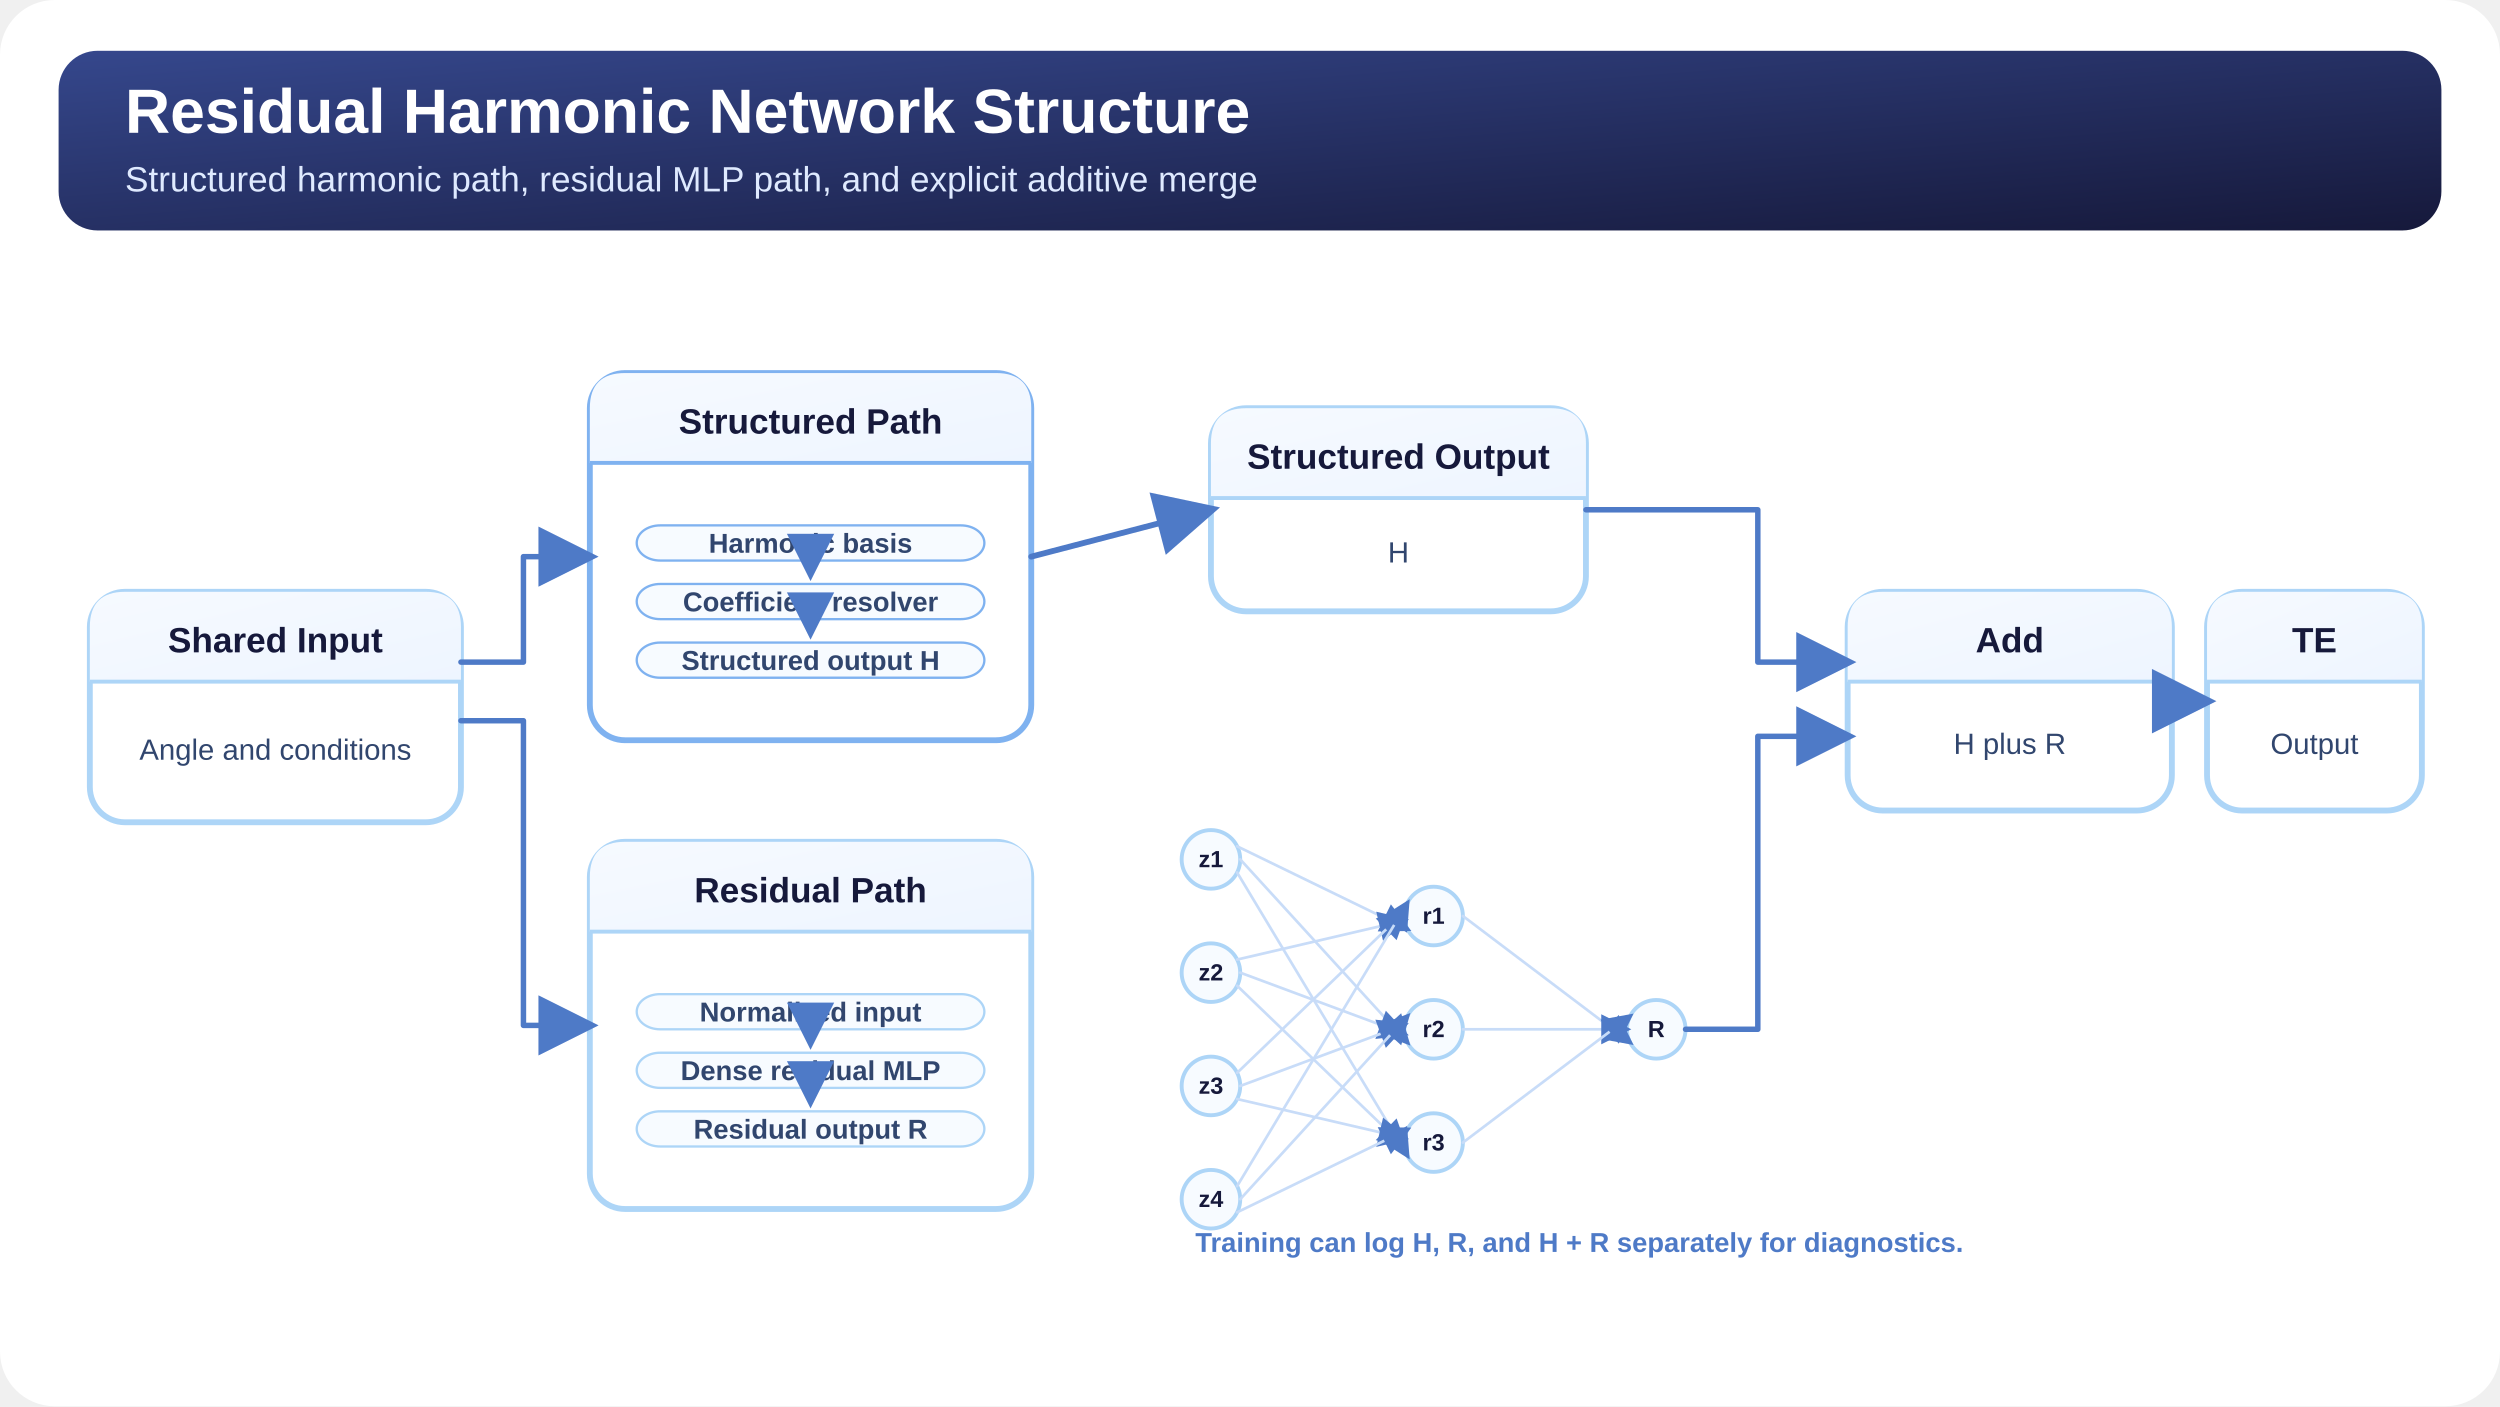
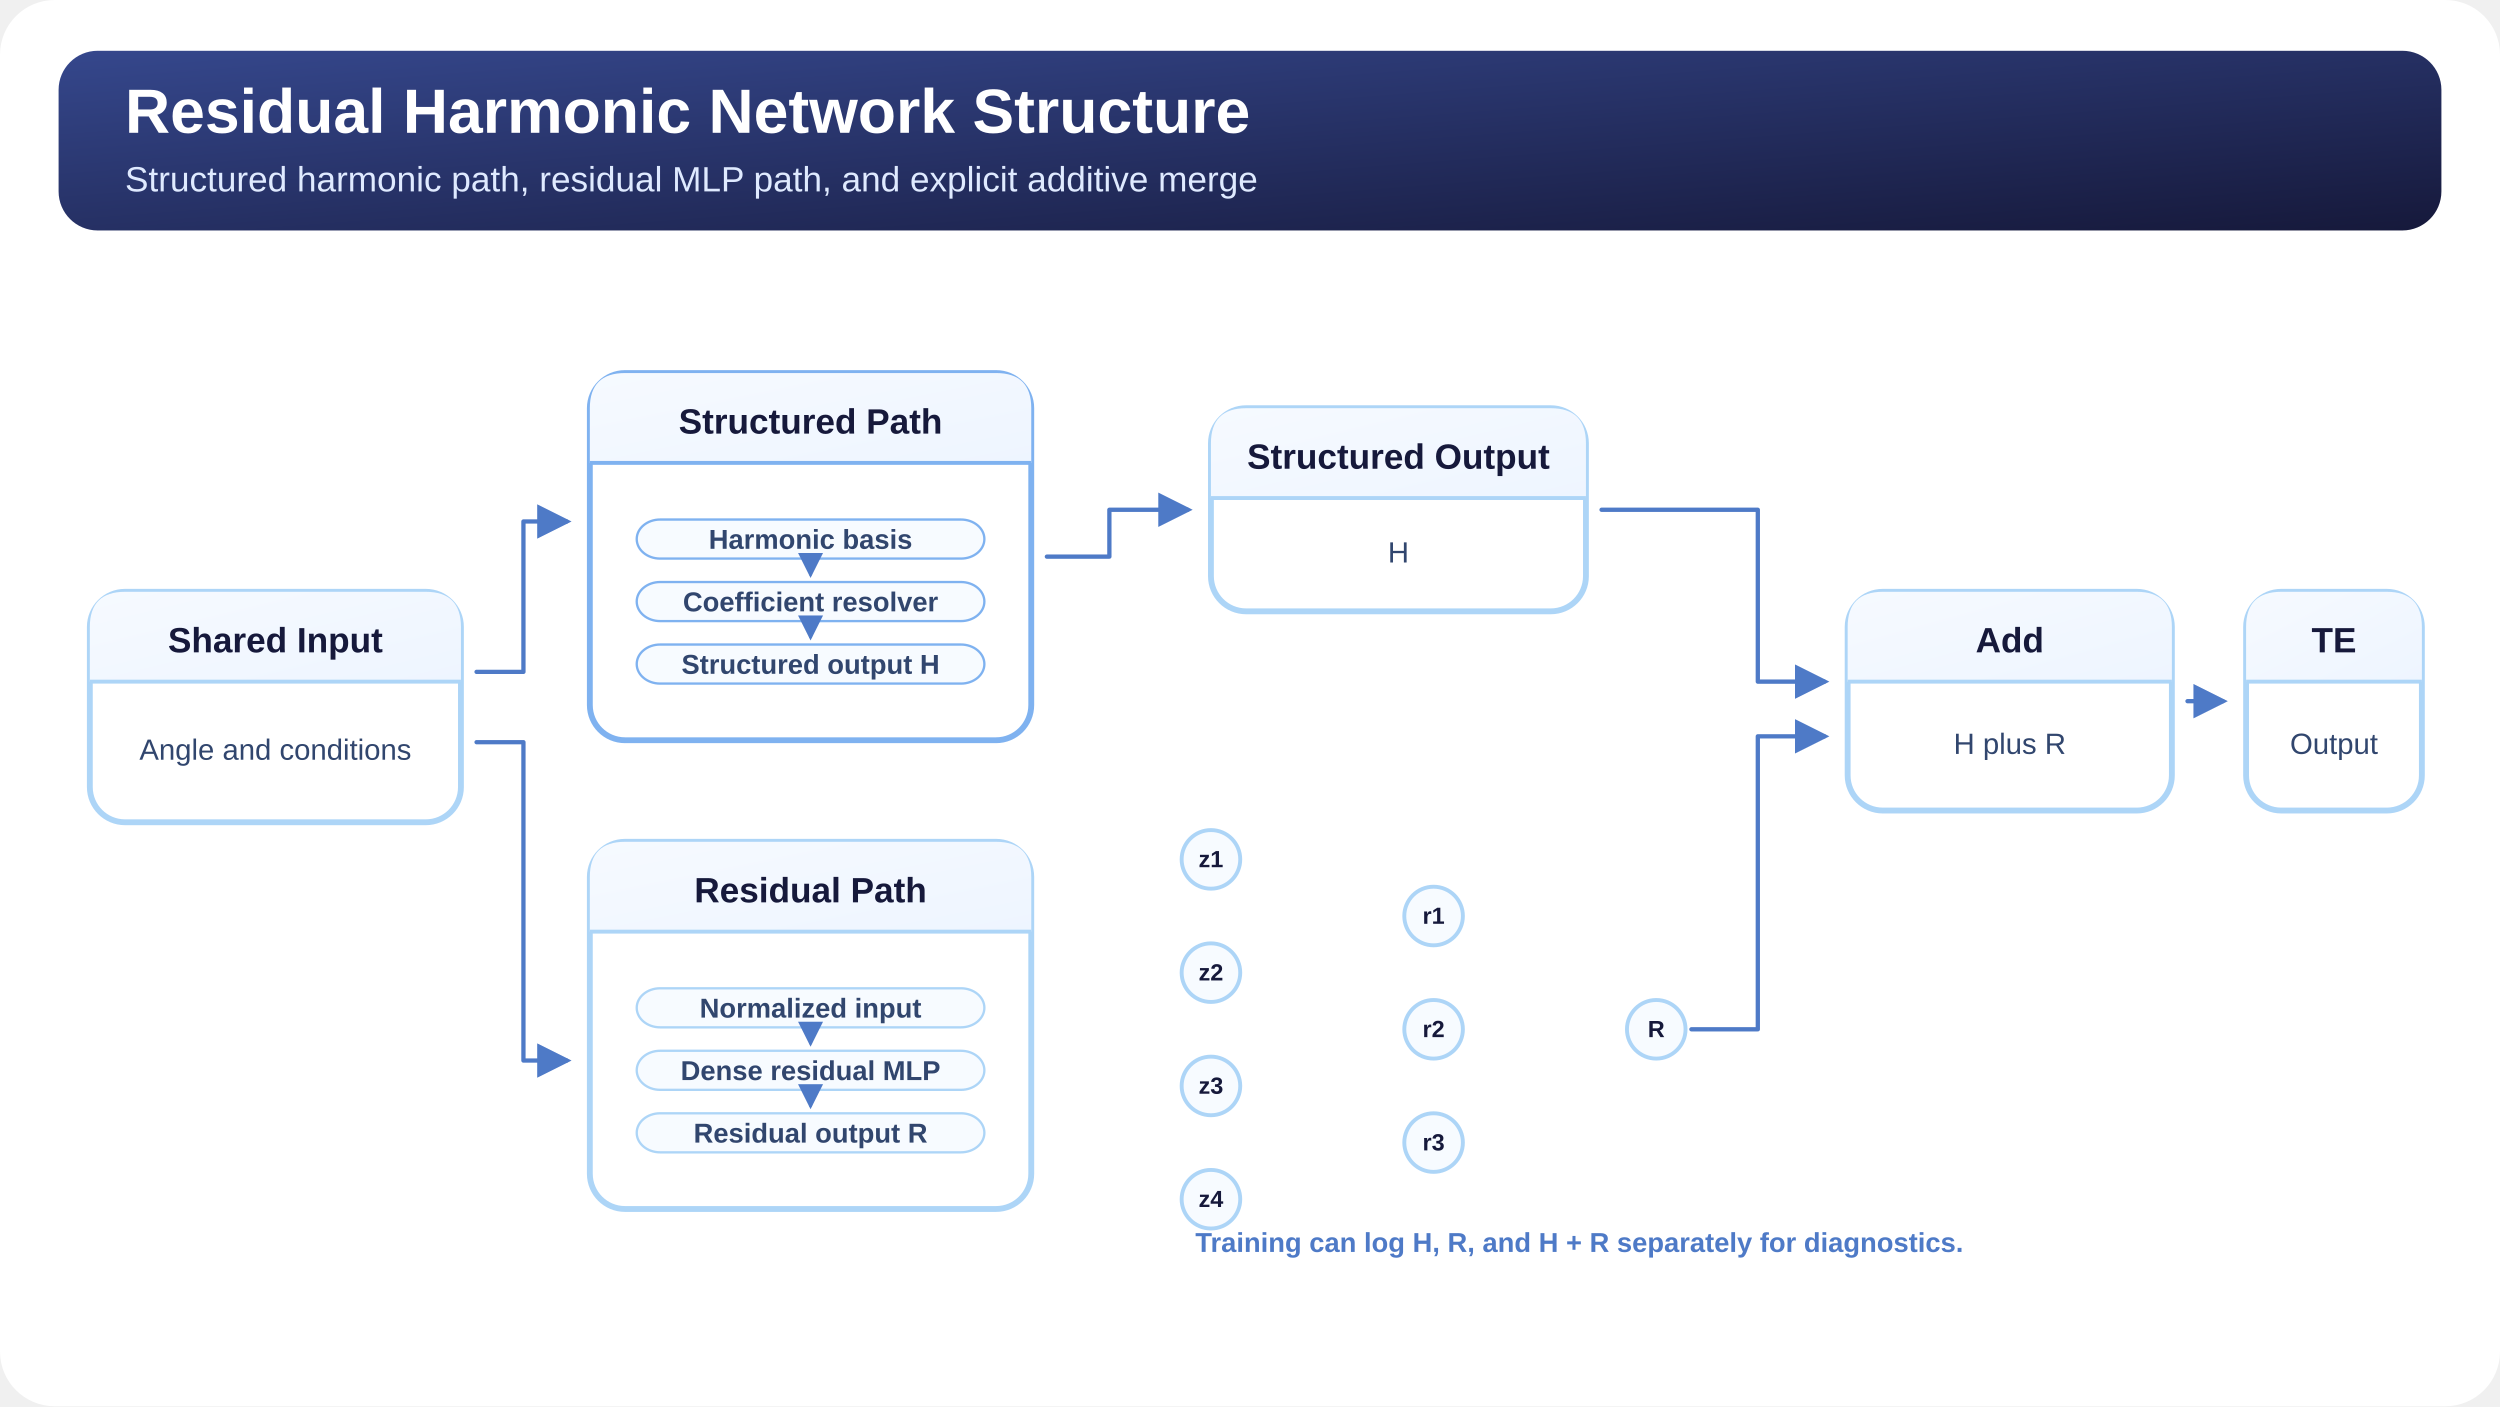
<svg xmlns="http://www.w3.org/2000/svg" width="1280" height="720" viewBox="0 0 1280 720" role="img" aria-labelledby="title desc">
  <defs>
    <linearGradient id="canvas_header" x1="0" y1="0" x2="1" y2="1">
      <stop offset="0%" stop-color="#35478C" />
      <stop offset="100%" stop-color="#16193B" />
    </linearGradient>
    <linearGradient id="card_header" x1="0" y1="0" x2="1" y2="1">
      <stop offset="0%" stop-color="#F6FAFF" />
      <stop offset="100%" stop-color="#EEF5FF" />
    </linearGradient>
-     <marker id="arrow_head" markerWidth="11" markerHeight="11" refX="9.4" refY="5.5" orient="auto" markerUnits="strokeWidth">
-       <path d="M0,0 L11,5.5 L0,11 Z" fill="#4E7AC7" />
+     <marker id="arrow_head" markerWidth="8" markerHeight="8" refX="6.8" refY="4" orient="auto" markerUnits="strokeWidth">
+       <path d="M0,0 L8,4 L0,8 Z" fill="#4E7AC7" />
    </marker>
    <style>
      .canvas-title { font: 700 32px 'Segoe UI', Arial, sans-serif; fill: #ffffff; }
      .canvas-subtitle { font: 500 18px 'Segoe UI', Arial, sans-serif; fill: #dfeaff; }
      .card-title { font: 700 18px 'Segoe UI', Arial, sans-serif; fill: #16193B; }
      .card-text { font: 500 15px 'Segoe UI', Arial, sans-serif; fill: #31466E; }
      .card-note { font: 600 14px 'Segoe UI', Arial, sans-serif; fill: #4E7AC7; }
      .label { font: 700 16px 'Segoe UI', Arial, sans-serif; fill: #16193B; }
      .tiny { font: 600 14px 'Segoe UI', Arial, sans-serif; fill: #4E7AC7; }
      .node-label { font: 700 12px 'Segoe UI', Arial, sans-serif; fill: #16193B; }
      .node-small-label { font: 700 11px 'Segoe UI', Arial, sans-serif; fill: #16193B; }
      .flow-row-text { font: 600 14px 'Segoe UI', Arial, sans-serif; fill: #31466E; }
    </style>
  </defs>
  <rect x="0" y="0" width="1280" height="720" rx="28" fill="#FFFFFF" />
  <rect x="30" y="26" width="1220" height="92" rx="20" fill="url(#canvas_header)" />
  <text x="64" y="68" class="canvas-title">Residual Harmonic Network Structure</text>
  <text x="64" y="98" class="canvas-subtitle">Structured harmonic path, residual MLP path, and explicit additive merge</text>
  <g transform="translate(0,17.0)">
    <rect x="46" y="286" width="190" height="118" rx="18" fill="#FFFFFF" stroke="#ADD5F7" stroke-width="3" />
    <path d="M64, 286 H218 Q236, 286 236, 304 V332 H46 V304 Q46, 286 64, 286 Z" fill="url(#card_header)" />
    <line x1="46" y1="332" x2="236" y2="332" stroke="#ADD5F7" stroke-width="2" />
    <text x="141" y="317" text-anchor="middle" class="card-title">Shared Input</text>
    <text x="141.0" y="372.0" text-anchor="middle" class="card-text">Angle and conditions</text>
    <rect x="302" y="174" width="226" height="188" rx="18" fill="#FFFFFF" stroke="#7FB2F0" stroke-width="3" />
    <path d="M320, 174 H510 Q528, 174 528, 192 V220 H302 V192 Q302, 174 320, 174 Z" fill="url(#card_header)" />
    <line x1="302" y1="220" x2="528" y2="220" stroke="#7FB2F0" stroke-width="2" />
    <text x="415.0" y="205" text-anchor="middle" class="card-title">Structured Path</text>
-     <rect x="326" y="252.0" width="178" height="18" rx="12" fill="#F7FBFF" stroke="#7FB2F0" stroke-width="1.2" />
-     <text x="415.0" y="266.0" text-anchor="middle" class="flow-row-text">Harmonic basis</text>
-     <line x1="415.0" y1="273.0" x2="415.0" y2="277.0" stroke="#4E7AC7" stroke-width="2.2" stroke-linecap="round" marker-end="url(#arrow_head)" />
-     <rect x="326" y="282.0" width="178" height="18" rx="12" fill="#F7FBFF" stroke="#7FB2F0" stroke-width="1.2" />
+     <rect x="326" y="249.0" width="178" height="20" rx="12" fill="#F7FBFF" stroke="#7FB2F0" stroke-width="1.2" />
+     <text x="415.0" y="264.0" text-anchor="middle" class="flow-row-text">Harmonic basis</text>
+     <line x1="415.0" y1="272.0" x2="415.0" y2="277.0" stroke="#4E7AC7" stroke-width="1.6" stroke-linecap="round" marker-end="url(#arrow_head)" />
+     <rect x="326" y="281.0" width="178" height="20" rx="12" fill="#F7FBFF" stroke="#7FB2F0" stroke-width="1.2" />
    <text x="415.0" y="296.0" text-anchor="middle" class="flow-row-text">Coefficient resolver</text>
-     <line x1="415.0" y1="303.0" x2="415.0" y2="307.0" stroke="#4E7AC7" stroke-width="2.2" stroke-linecap="round" marker-end="url(#arrow_head)" />
-     <rect x="326" y="312.0" width="178" height="18" rx="12" fill="#F7FBFF" stroke="#7FB2F0" stroke-width="1.2" />
-     <text x="415.0" y="326.0" text-anchor="middle" class="flow-row-text">Structured output H</text>
+     <line x1="415.0" y1="304.0" x2="415.0" y2="309.0" stroke="#4E7AC7" stroke-width="1.6" stroke-linecap="round" marker-end="url(#arrow_head)" />
+     <rect x="326" y="313.0" width="178" height="20" rx="12" fill="#F7FBFF" stroke="#7FB2F0" stroke-width="1.2" />
+     <text x="415.0" y="328.0" text-anchor="middle" class="flow-row-text">Structured output H</text>
    <rect x="302" y="414" width="226" height="188" rx="18" fill="#FFFFFF" stroke="#ADD5F7" stroke-width="3" />
    <path d="M320, 414 H510 Q528, 414 528, 432 V460 H302 V432 Q302, 414 320, 414 Z" fill="url(#card_header)" />
    <line x1="302" y1="460" x2="528" y2="460" stroke="#ADD5F7" stroke-width="2" />
    <text x="415.0" y="445" text-anchor="middle" class="card-title">Residual Path</text>
-     <rect x="326" y="492.0" width="178" height="18" rx="12" fill="#F7FBFF" stroke="#ADD5F7" stroke-width="1.2" />
-     <text x="415.0" y="506.0" text-anchor="middle" class="flow-row-text">Normalized input</text>
-     <line x1="415.0" y1="513.0" x2="415.0" y2="517.0" stroke="#4E7AC7" stroke-width="2.2" stroke-linecap="round" marker-end="url(#arrow_head)" />
-     <rect x="326" y="522.0" width="178" height="18" rx="12" fill="#F7FBFF" stroke="#ADD5F7" stroke-width="1.2" />
+     <rect x="326" y="489.0" width="178" height="20" rx="12" fill="#F7FBFF" stroke="#ADD5F7" stroke-width="1.2" />
+     <text x="415.0" y="504.0" text-anchor="middle" class="flow-row-text">Normalized input</text>
+     <line x1="415.0" y1="512.0" x2="415.0" y2="517.0" stroke="#4E7AC7" stroke-width="1.6" stroke-linecap="round" marker-end="url(#arrow_head)" />
+     <rect x="326" y="521.0" width="178" height="20" rx="12" fill="#F7FBFF" stroke="#ADD5F7" stroke-width="1.2" />
    <text x="415.0" y="536.0" text-anchor="middle" class="flow-row-text">Dense residual MLP</text>
-     <line x1="415.0" y1="543.0" x2="415.0" y2="547.0" stroke="#4E7AC7" stroke-width="2.2" stroke-linecap="round" marker-end="url(#arrow_head)" />
-     <rect x="326" y="552.0" width="178" height="18" rx="12" fill="#F7FBFF" stroke="#ADD5F7" stroke-width="1.2" />
-     <text x="415.0" y="566.0" text-anchor="middle" class="flow-row-text">Residual output R</text>
-     <path d="M236.0,322.0 L268.0,322.0 L268.0,268.0 L302.0,268.0" fill="none" stroke="#4E7AC7" stroke-width="2.8" stroke-linejoin="round" stroke-linecap="round" marker-end="url(#arrow_head)" />
-     <path d="M236.0,352.0 L268.0,352.0 L268.0,508.0 L302.0,508.0" fill="none" stroke="#4E7AC7" stroke-width="2.8" stroke-linejoin="round" stroke-linecap="round" marker-end="url(#arrow_head)" />
+     <line x1="415.0" y1="544.0" x2="415.0" y2="549.0" stroke="#4E7AC7" stroke-width="1.6" stroke-linecap="round" marker-end="url(#arrow_head)" />
+     <rect x="326" y="553.0" width="178" height="20" rx="12" fill="#F7FBFF" stroke="#ADD5F7" stroke-width="1.2" />
+     <text x="415.0" y="568.0" text-anchor="middle" class="flow-row-text">Residual output R</text>
+     <path d="M244.0,327.0 L268.0,327.0 L268.0,250.0 L290.0,250.0" fill="none" stroke="#4E7AC7" stroke-width="2.2" stroke-linejoin="round" stroke-linecap="round" marker-end="url(#arrow_head)" />
+     <path d="M244.0,363.0 L268.0,363.0 L268.0,526.0 L290.0,526.0" fill="none" stroke="#4E7AC7" stroke-width="2.2" stroke-linejoin="round" stroke-linecap="round" marker-end="url(#arrow_head)" />
    <circle cx="620" cy="423" r="15" fill="#F7FBFF" stroke="#ADD5F7" stroke-width="2" />
    <text x="620" y="427" text-anchor="middle" class="node-label">z1</text>
    <circle cx="620" cy="481" r="15" fill="#F7FBFF" stroke="#ADD5F7" stroke-width="2" />
    <text x="620" y="485" text-anchor="middle" class="node-label">z2</text>
    <circle cx="620" cy="539" r="15" fill="#F7FBFF" stroke="#ADD5F7" stroke-width="2" />
    <text x="620" y="543" text-anchor="middle" class="node-label">z3</text>
    <circle cx="620" cy="597" r="15" fill="#F7FBFF" stroke="#ADD5F7" stroke-width="2" />
    <text x="620" y="601" text-anchor="middle" class="node-label">z4</text>
    <circle cx="734" cy="452" r="15" fill="#F7FBFF" stroke="#ADD5F7" stroke-width="2" />
    <text x="734" y="456" text-anchor="middle" class="node-label">r1</text>
    <circle cx="734" cy="510" r="15" fill="#F7FBFF" stroke="#ADD5F7" stroke-width="2" />
    <text x="734" y="514" text-anchor="middle" class="node-label">r2</text>
    <circle cx="734" cy="568" r="15" fill="#F7FBFF" stroke="#ADD5F7" stroke-width="2" />
    <text x="734" y="572" text-anchor="middle" class="node-label">r3</text>
    <circle cx="848" cy="510" r="15" fill="#F7FBFF" stroke="#ADD5F7" stroke-width="2" />
    <text x="848" y="514" text-anchor="middle" class="node-label">R</text>
-     <line x1="633.4" y1="416.3" x2="720.6" y2="458.7" stroke="#C8DCF8" stroke-width="1.4" stroke-linecap="round" marker-end="url(#arrow_head)" />
-     <line x1="635.0" y1="423.0" x2="720.6" y2="516.7" stroke="#C8DCF8" stroke-width="1.4" stroke-linecap="round" marker-end="url(#arrow_head)" />
-     <line x1="633.4" y1="429.7" x2="720.6" y2="574.7" stroke="#C8DCF8" stroke-width="1.4" stroke-linecap="round" marker-end="url(#arrow_head)" />
-     <line x1="633.4" y1="474.3" x2="719.2" y2="454.3" stroke="#C8DCF8" stroke-width="1.4" stroke-linecap="round" marker-end="url(#arrow_head)" />
-     <line x1="635.0" y1="481.0" x2="719.2" y2="512.3" stroke="#C8DCF8" stroke-width="1.4" stroke-linecap="round" marker-end="url(#arrow_head)" />
-     <line x1="633.4" y1="487.7" x2="719.2" y2="570.3" stroke="#C8DCF8" stroke-width="1.4" stroke-linecap="round" marker-end="url(#arrow_head)" />
-     <line x1="633.4" y1="532.3" x2="719.2" y2="449.7" stroke="#C8DCF8" stroke-width="1.4" stroke-linecap="round" marker-end="url(#arrow_head)" />
-     <line x1="635.0" y1="539.0" x2="719.2" y2="507.7" stroke="#C8DCF8" stroke-width="1.4" stroke-linecap="round" marker-end="url(#arrow_head)" />
-     <line x1="633.4" y1="545.7" x2="719.2" y2="565.7" stroke="#C8DCF8" stroke-width="1.4" stroke-linecap="round" marker-end="url(#arrow_head)" />
-     <line x1="633.4" y1="590.3" x2="720.6" y2="445.3" stroke="#C8DCF8" stroke-width="1.4" stroke-linecap="round" marker-end="url(#arrow_head)" />
-     <line x1="635.0" y1="597.0" x2="720.6" y2="503.3" stroke="#C8DCF8" stroke-width="1.4" stroke-linecap="round" marker-end="url(#arrow_head)" />
-     <line x1="633.4" y1="603.7" x2="720.6" y2="561.3" stroke="#C8DCF8" stroke-width="1.4" stroke-linecap="round" marker-end="url(#arrow_head)" />
-     <line x1="749.0" y1="452.0" x2="834.6" y2="516.7" stroke="#C8DCF8" stroke-width="1.4" stroke-linecap="round" marker-end="url(#arrow_head)" />
-     <line x1="749.0" y1="510.0" x2="833.0" y2="510.0" stroke="#C8DCF8" stroke-width="1.4" stroke-linecap="round" marker-end="url(#arrow_head)" />
-     <line x1="749.0" y1="568.0" x2="834.6" y2="503.3" stroke="#C8DCF8" stroke-width="1.4" stroke-linecap="round" marker-end="url(#arrow_head)" />
    <rect x="620" y="192" width="192" height="104" rx="18" fill="#FFFFFF" stroke="#ADD5F7" stroke-width="3" />
    <path d="M638, 192 H794 Q812, 192 812, 210 V238 H620 V210 Q620, 192 638, 192 Z" fill="url(#card_header)" />
    <line x1="620" y1="238" x2="812" y2="238" stroke="#ADD5F7" stroke-width="2" />
    <text x="716" y="223" text-anchor="middle" class="card-title">Structured Output</text>
    <text x="716.0" y="271.0" text-anchor="middle" class="card-text">H</text>
    <rect x="946" y="286" width="166" height="112" rx="18" fill="#FFFFFF" stroke="#ADD5F7" stroke-width="3" />
    <path d="M964, 286 H1094 Q1112, 286 1112, 304 V332 H946 V304 Q946, 286 964, 286 Z" fill="url(#card_header)" />
    <line x1="946" y1="332" x2="1112" y2="332" stroke="#ADD5F7" stroke-width="2" />
    <text x="1029" y="317" text-anchor="middle" class="card-title">Add</text>
    <text x="1029.0" y="369.0" text-anchor="middle" class="card-text">H plus R</text>
-     <rect x="1130" y="286" width="110" height="112" rx="18" fill="#FFFFFF" stroke="#ADD5F7" stroke-width="3" />
-     <path d="M1148, 286 H1222 Q1240, 286 1240, 304 V332 H1130 V304 Q1130, 286 1148, 286 Z" fill="url(#card_header)" />
-     <line x1="1130" y1="332" x2="1240" y2="332" stroke="#ADD5F7" stroke-width="2" />
-     <text x="1185" y="317" text-anchor="middle" class="card-title">TE</text>
-     <text x="1185.0" y="369.0" text-anchor="middle" class="card-text">Output</text>
-     <line x1="528.0" y1="268.0" x2="620.0" y2="244.0" stroke="#4E7AC7" stroke-width="3.0" stroke-linecap="round" marker-end="url(#arrow_head)" />
-     <path d="M812.0,244.0 L900.0,244.0 L900.0,322.0 L946.0,322.0" fill="none" stroke="#4E7AC7" stroke-width="2.8" stroke-linejoin="round" stroke-linecap="round" marker-end="url(#arrow_head)" />
-     <path d="M863.0,510.0 L900.0,510.0 L900.0,360.0 L946.0,360.0" fill="none" stroke="#4E7AC7" stroke-width="2.8" stroke-linejoin="round" stroke-linecap="round" marker-end="url(#arrow_head)" />
-     <line x1="1112.0" y1="342.0" x2="1130.0" y2="342.0" stroke="#4E7AC7" stroke-width="3.0" stroke-linecap="round" marker-end="url(#arrow_head)" />
+     <rect x="1150" y="286" width="90" height="112" rx="18" fill="#FFFFFF" stroke="#ADD5F7" stroke-width="3" />
+     <path d="M1168, 286 H1222 Q1240, 286 1240, 304 V332 H1150 V304 Q1150, 286 1168, 286 Z" fill="url(#card_header)" />
+     <line x1="1150" y1="332" x2="1240" y2="332" stroke="#ADD5F7" stroke-width="2" />
+     <text x="1195" y="317" text-anchor="middle" class="card-title">TE</text>
+     <text x="1195.0" y="369.0" text-anchor="middle" class="card-text">Output</text>
+     <path d="M536.0,268.0 L568.0,268.0 L568.0,244.0 L608.0,244.0" fill="none" stroke="#4E7AC7" stroke-width="2.2" stroke-linejoin="round" stroke-linecap="round" marker-end="url(#arrow_head)" />
+     <path d="M820.0,244.0 L900.0,244.0 L900.0,332.0 L934.0,332.0" fill="none" stroke="#4E7AC7" stroke-width="2.2" stroke-linejoin="round" stroke-linecap="round" marker-end="url(#arrow_head)" />
+     <path d="M866.0,510.0 L900.0,510.0 L900.0,360.0 L934.0,360.0" fill="none" stroke="#4E7AC7" stroke-width="2.2" stroke-linejoin="round" stroke-linecap="round" marker-end="url(#arrow_head)" />
+     <path d="M1120.0,342.0 L1129.0,342.0 L1129.0,342.0 L1138.0,342.0" fill="none" stroke="#4E7AC7" stroke-width="2.2" stroke-linejoin="round" stroke-linecap="round" marker-end="url(#arrow_head)" />
    <text x="612" y="624" class="tiny">Training can log H, R, and H + R separately for diagnostics.</text>
  </g>
</svg>
